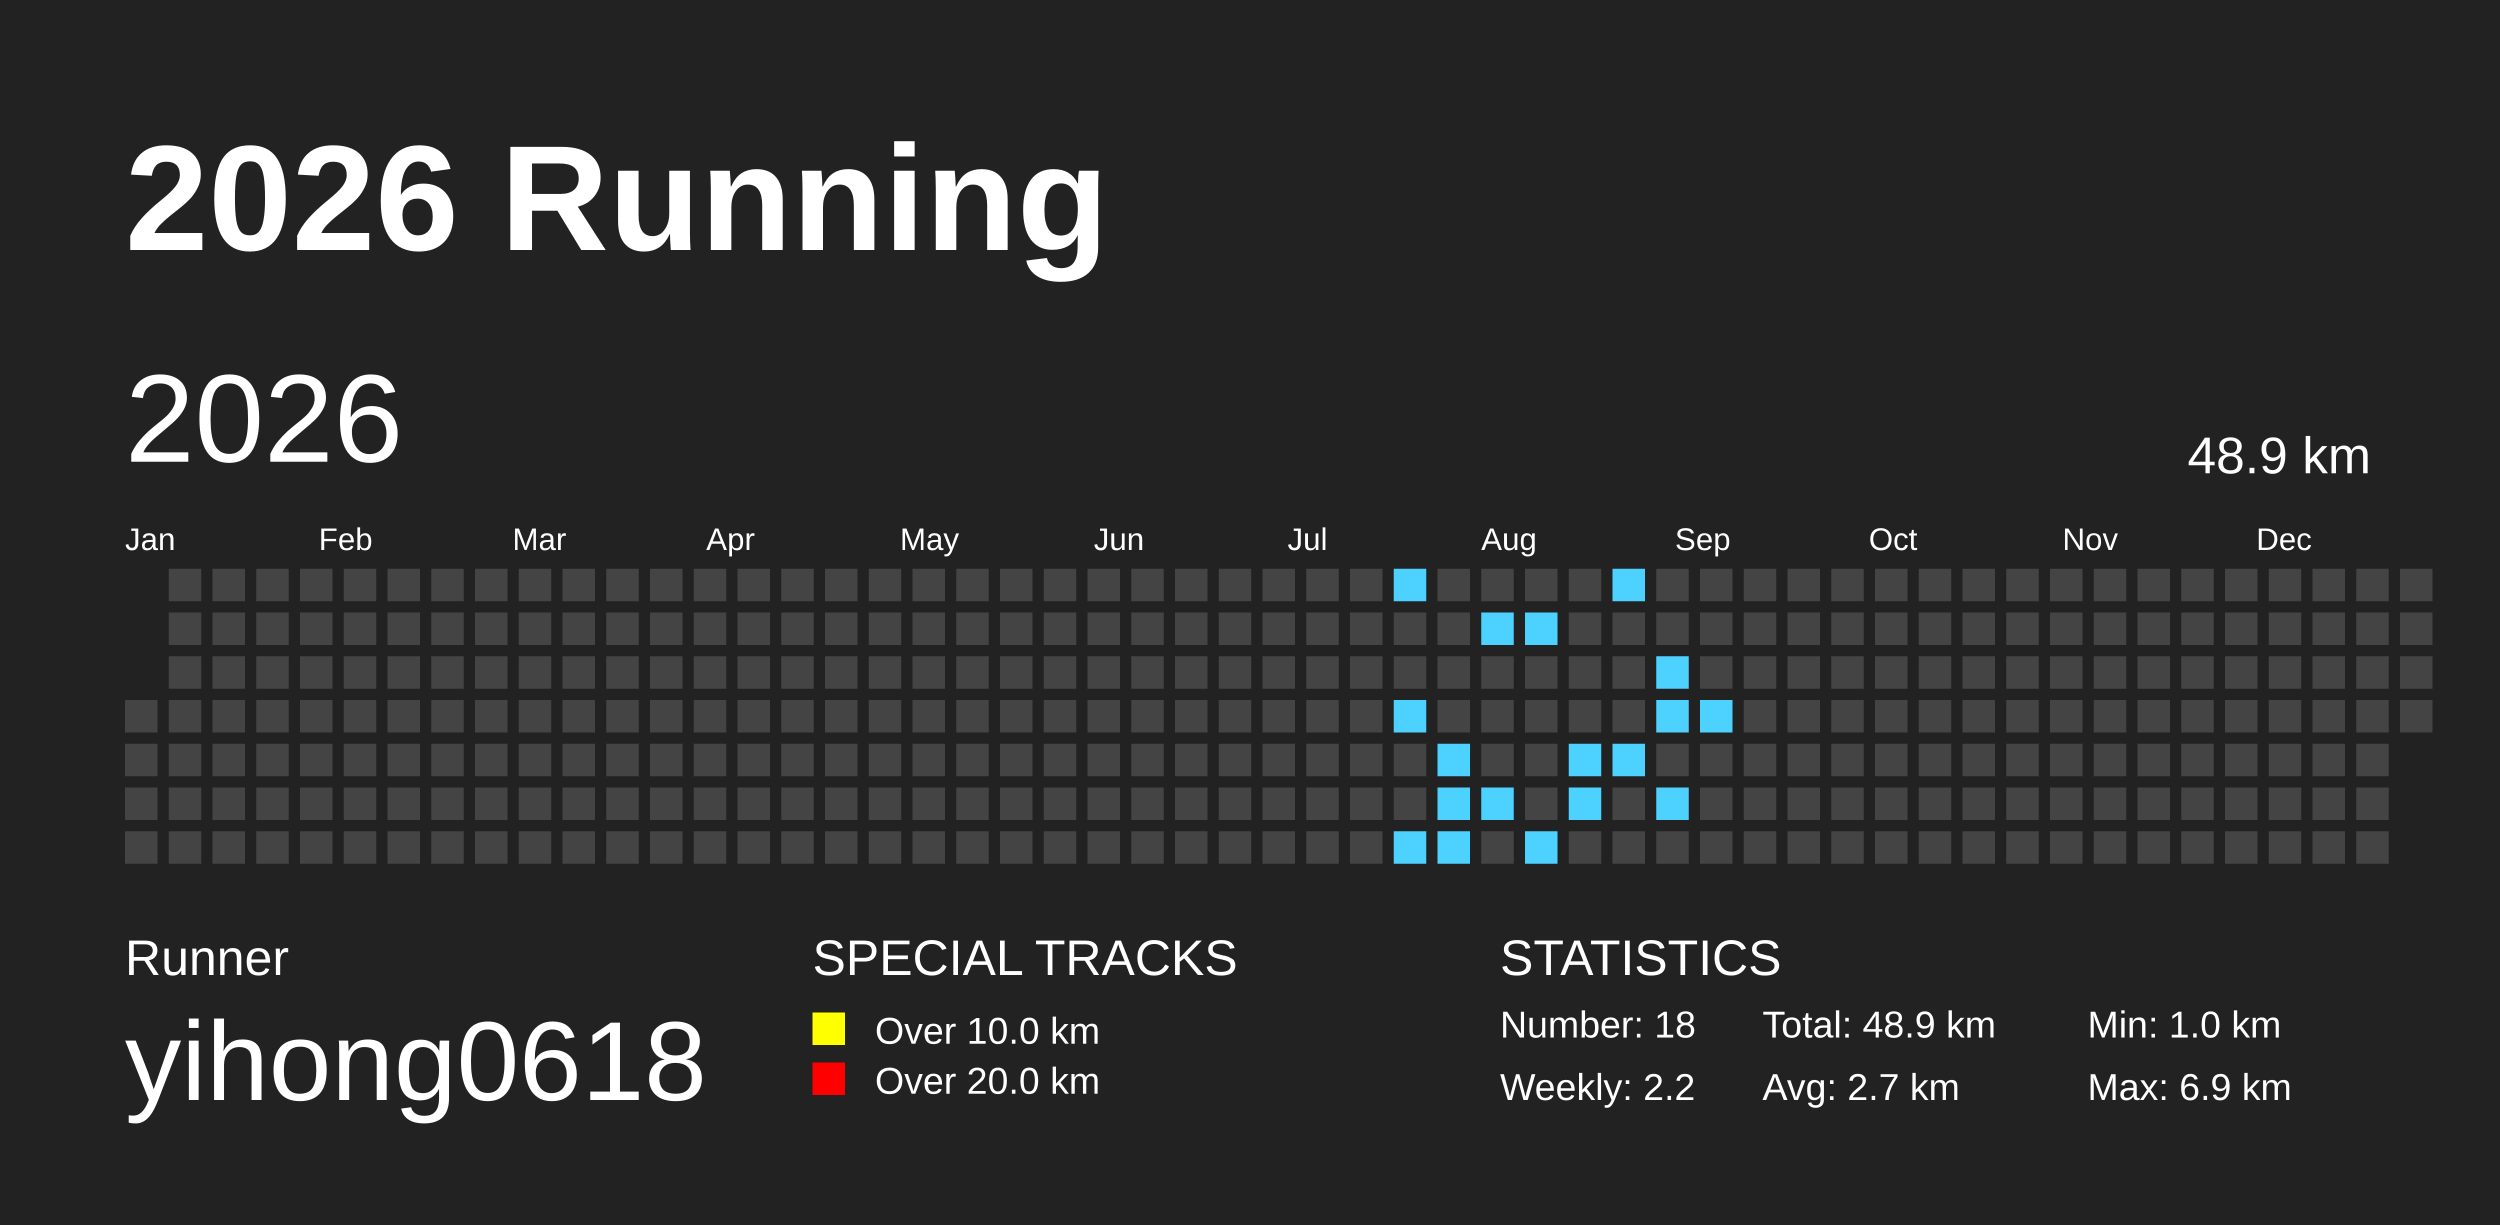
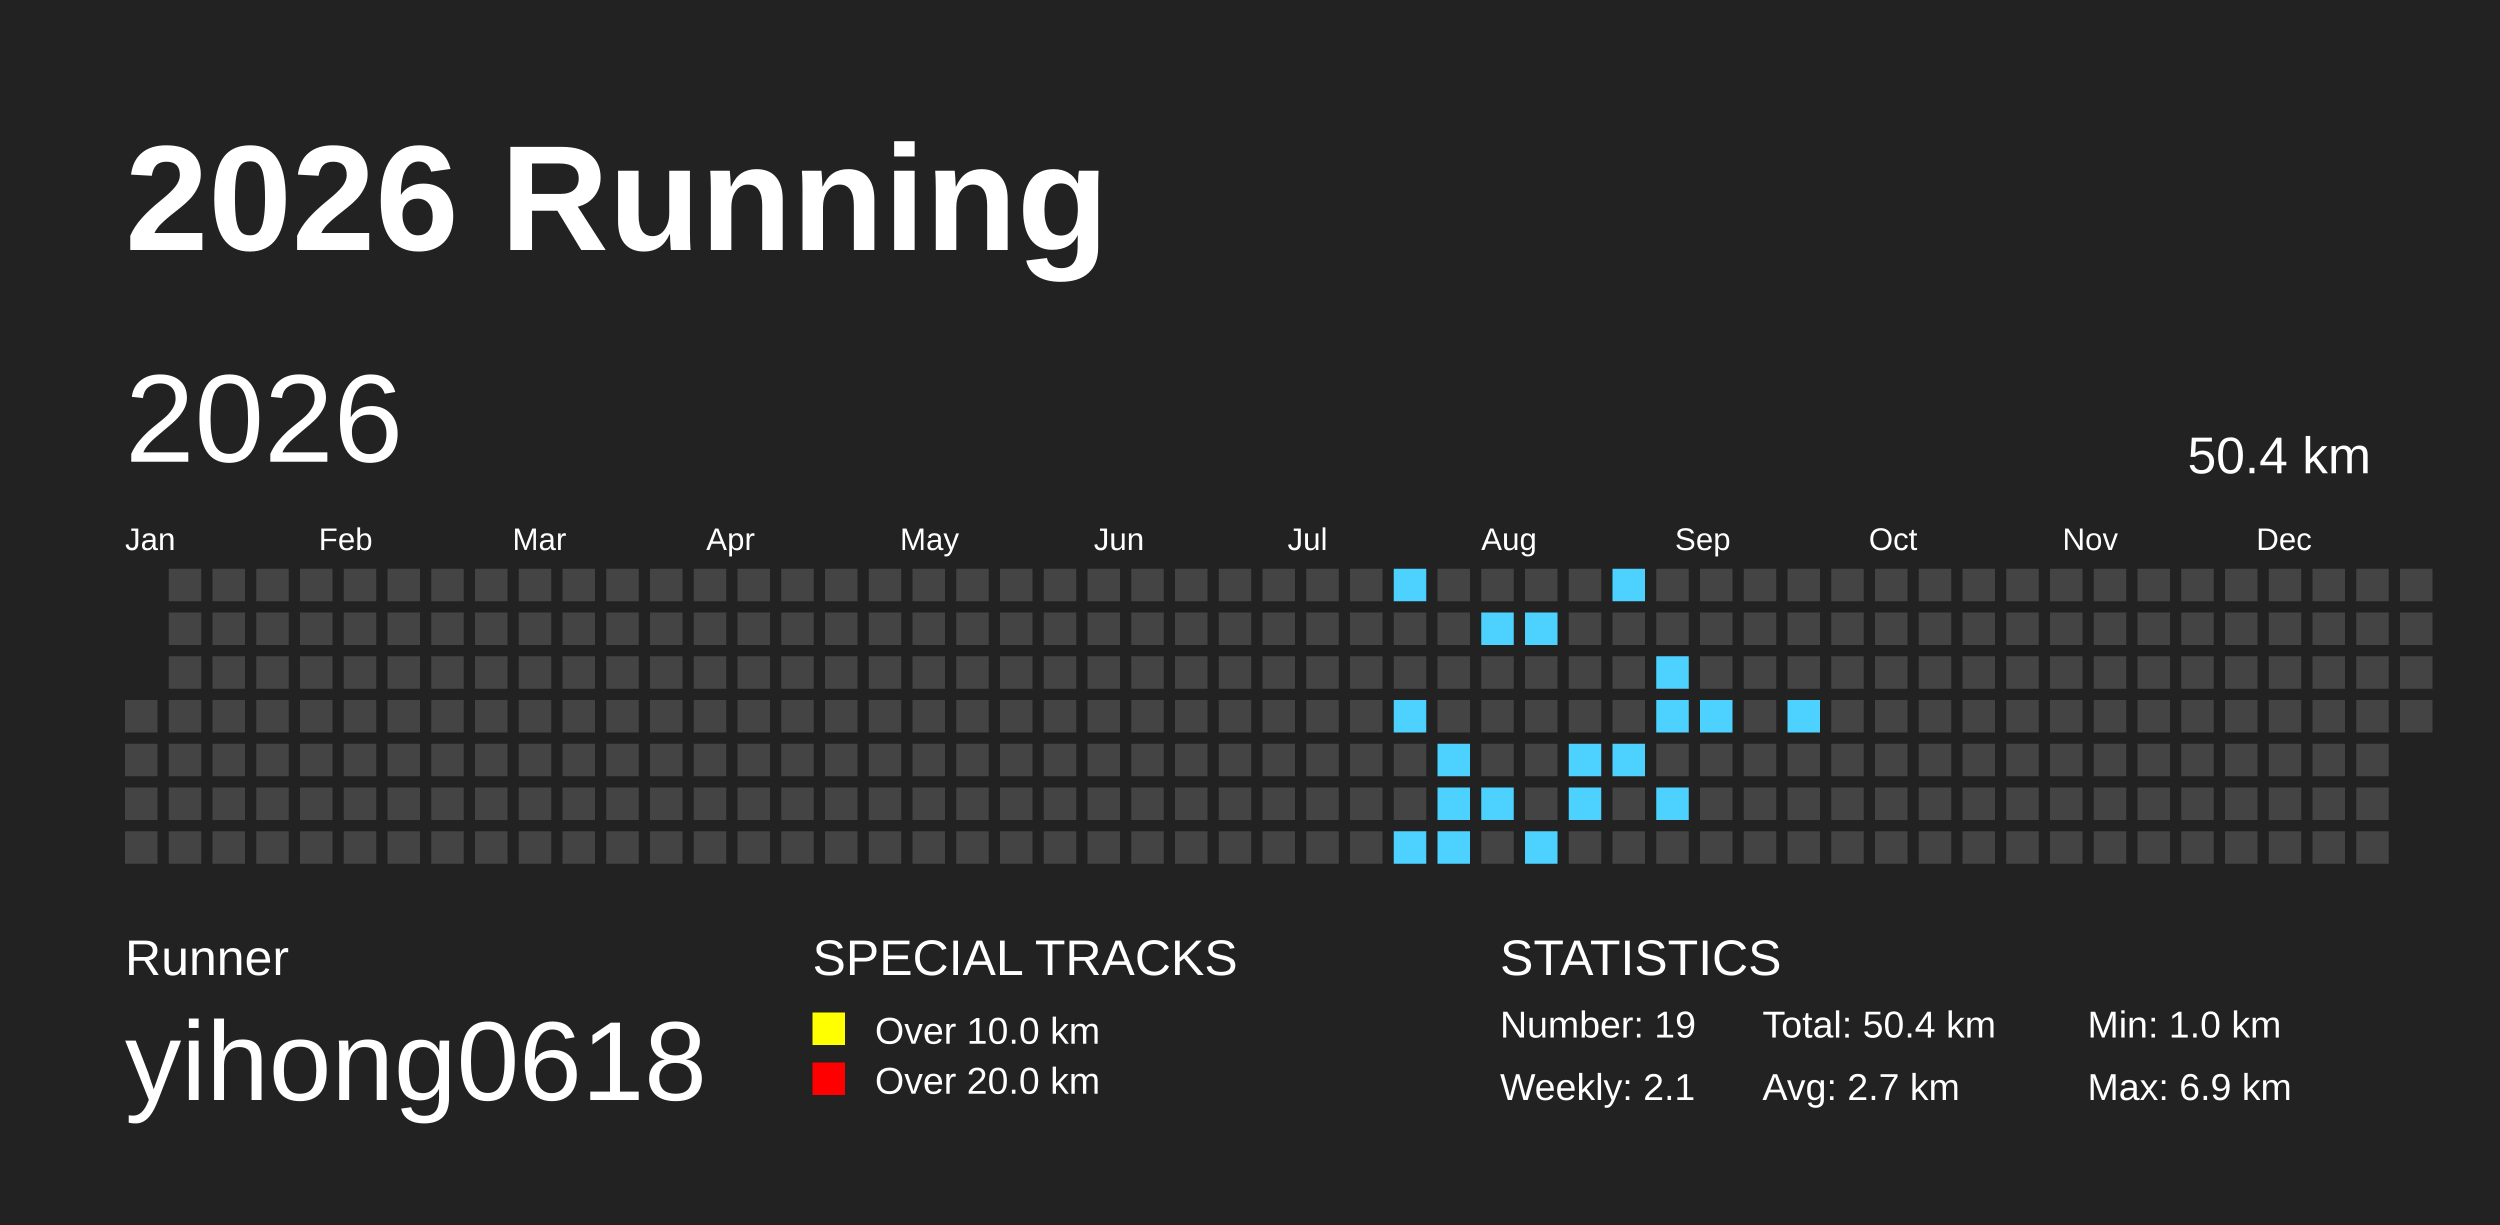
<svg xmlns="http://www.w3.org/2000/svg" baseProfile="full" height="98mm" version="1.1" viewBox="0,0,200,98" width="200mm">
  <defs />
  <rect fill="#222222" height="98" width="200" x="0" y="0" />
  <text fill="#FFFFFF" style="font-size:12px; font-family:Arial; font-weight:bold;" x="10" y="20">2026 Running</text>
  <text fill="#FFFFFF" style="font-size:4px; font-family:Arial" x="10" y="78">Runner</text>
  <text fill="#FFFFFF" style="font-size:9px; font-family:Arial" x="10" y="88">yihong0618</text>
  <text fill="#FFFFFF" style="font-size:4px; font-family:Arial" x="65" y="78">SPECIAL TRACKS</text>
  <rect fill="yellow" height="2.6" width="2.6" x="65" y="81" />
  <text fill="#FFFFFF" style="font-size:3px; font-family:Arial" x="70" y="83.5">Over 10.0 km</text>
  <rect fill="red" height="2.6" width="2.6" x="65" y="85" />
  <text fill="#FFFFFF" style="font-size:3px; font-family:Arial" x="70" y="87.5">Over 20.0 km</text>
  <text fill="#FFFFFF" style="font-size:4px; font-family:Arial" x="120" y="78">STATISTICS</text>
-   <text fill="#FFFFFF" style="font-size:3px; font-family:Arial" x="120" y="83">Number: 18</text>
-   <text fill="#FFFFFF" style="font-size:3px; font-family:Arial" x="120" y="88">Weekly: 2.2</text>
-   <text fill="#FFFFFF" style="font-size:3px; font-family:Arial" x="141" y="83">Total: 48.9 km</text>
+   <text fill="#FFFFFF" style="font-size:3px; font-family:Arial" x="120" y="83">Number: 19</text>
+   <text fill="#FFFFFF" style="font-size:3px; font-family:Arial" x="120" y="88">Weekly: 2.1</text>
+   <text fill="#FFFFFF" style="font-size:3px; font-family:Arial" x="141" y="83">Total: 50.4 km</text>
  <text fill="#FFFFFF" style="font-size:3px; font-family:Arial" x="141" y="88">Avg: 2.7 km</text>
  <text fill="#FFFFFF" style="font-size:3px; font-family:Arial" x="167" y="83">Min: 1.0 km</text>
  <text fill="#FFFFFF" style="font-size:3px; font-family:Arial" x="167" y="88">Max: 6.9 km</text>
  <text dominant-baseline="hanging" fill="#FFFFFF" style="font-size:10.0px; font-family:Arial;" x="10" y="30">2026</text>
-   <text dominant-baseline="hanging" fill="#FFFFFF" style="font-size:4.125px; font-family:Arial;" x="175" y="35">48.9 km</text>
+   <text dominant-baseline="hanging" fill="#FFFFFF" style="font-size:4.125px; font-family:Arial;" x="175" y="35">50.4 km</text>
  <text fill="#FFFFFF" style="font-size:2.5px; font-family:Arial" x="10.0" y="44">Jan</text>
  <text fill="#FFFFFF" style="font-size:2.5px; font-family:Arial" x="25.5" y="44">Feb</text>
  <text fill="#FFFFFF" style="font-size:2.5px; font-family:Arial" x="41.0" y="44">Mar</text>
  <text fill="#FFFFFF" style="font-size:2.5px; font-family:Arial" x="56.5" y="44">Apr</text>
  <text fill="#FFFFFF" style="font-size:2.5px; font-family:Arial" x="72.0" y="44">May</text>
  <text fill="#FFFFFF" style="font-size:2.5px; font-family:Arial" x="87.5" y="44">Jun</text>
  <text fill="#FFFFFF" style="font-size:2.5px; font-family:Arial" x="103.0" y="44">Jul</text>
  <text fill="#FFFFFF" style="font-size:2.5px; font-family:Arial" x="118.5" y="44">Aug</text>
  <text fill="#FFFFFF" style="font-size:2.5px; font-family:Arial" x="134.0" y="44">Sep</text>
  <text fill="#FFFFFF" style="font-size:2.5px; font-family:Arial" x="149.5" y="44">Oct</text>
  <text fill="#FFFFFF" style="font-size:2.5px; font-family:Arial" x="165.0" y="44">Nov</text>
  <text fill="#FFFFFF" style="font-size:2.5px; font-family:Arial" x="180.5" y="44">Dec</text>
  <rect fill="#444444" height="2.6" width="2.6" x="10.0" y="56.0" />
  <rect fill="#444444" height="2.6" width="2.6" x="10.0" y="59.5" />
  <rect fill="#444444" height="2.6" width="2.6" x="10.0" y="63.0" />
  <rect fill="#444444" height="2.6" width="2.6" x="10.0" y="66.5" />
  <rect fill="#444444" height="2.6" width="2.6" x="13.5" y="45.5" />
  <rect fill="#444444" height="2.6" width="2.6" x="13.5" y="49.0" />
  <rect fill="#444444" height="2.6" width="2.6" x="13.5" y="52.5" />
  <rect fill="#444444" height="2.6" width="2.6" x="13.5" y="56.0" />
  <rect fill="#444444" height="2.6" width="2.6" x="13.5" y="59.5" />
  <rect fill="#444444" height="2.6" width="2.6" x="13.5" y="63.0" />
  <rect fill="#444444" height="2.6" width="2.6" x="13.5" y="66.5" />
  <rect fill="#444444" height="2.6" width="2.6" x="17.0" y="45.5" />
  <rect fill="#444444" height="2.6" width="2.6" x="17.0" y="49.0" />
  <rect fill="#444444" height="2.6" width="2.6" x="17.0" y="52.5" />
  <rect fill="#444444" height="2.6" width="2.6" x="17.0" y="56.0" />
  <rect fill="#444444" height="2.6" width="2.6" x="17.0" y="59.5" />
  <rect fill="#444444" height="2.6" width="2.6" x="17.0" y="63.0" />
  <rect fill="#444444" height="2.6" width="2.6" x="17.0" y="66.5" />
  <rect fill="#444444" height="2.6" width="2.6" x="20.5" y="45.5" />
  <rect fill="#444444" height="2.6" width="2.6" x="20.5" y="49.0" />
  <rect fill="#444444" height="2.6" width="2.6" x="20.5" y="52.5" />
  <rect fill="#444444" height="2.6" width="2.6" x="20.5" y="56.0" />
  <rect fill="#444444" height="2.6" width="2.6" x="20.5" y="59.5" />
  <rect fill="#444444" height="2.6" width="2.6" x="20.5" y="63.0" />
  <rect fill="#444444" height="2.6" width="2.6" x="20.5" y="66.5" />
  <rect fill="#444444" height="2.6" width="2.6" x="24.0" y="45.5" />
  <rect fill="#444444" height="2.6" width="2.6" x="24.0" y="49.0" />
  <rect fill="#444444" height="2.6" width="2.6" x="24.0" y="52.5" />
  <rect fill="#444444" height="2.6" width="2.6" x="24.0" y="56.0" />
  <rect fill="#444444" height="2.6" width="2.6" x="24.0" y="59.5" />
  <rect fill="#444444" height="2.6" width="2.6" x="24.0" y="63.0" />
  <rect fill="#444444" height="2.6" width="2.6" x="24.0" y="66.5" />
  <rect fill="#444444" height="2.6" width="2.6" x="27.5" y="45.5" />
  <rect fill="#444444" height="2.6" width="2.6" x="27.5" y="49.0" />
  <rect fill="#444444" height="2.6" width="2.6" x="27.5" y="52.5" />
  <rect fill="#444444" height="2.6" width="2.6" x="27.5" y="56.0" />
  <rect fill="#444444" height="2.6" width="2.6" x="27.5" y="59.5" />
  <rect fill="#444444" height="2.6" width="2.6" x="27.5" y="63.0" />
  <rect fill="#444444" height="2.6" width="2.6" x="27.5" y="66.5" />
  <rect fill="#444444" height="2.6" width="2.6" x="31.0" y="45.5" />
  <rect fill="#444444" height="2.6" width="2.6" x="31.0" y="49.0" />
  <rect fill="#444444" height="2.6" width="2.6" x="31.0" y="52.5" />
  <rect fill="#444444" height="2.6" width="2.6" x="31.0" y="56.0" />
  <rect fill="#444444" height="2.6" width="2.6" x="31.0" y="59.5" />
  <rect fill="#444444" height="2.6" width="2.6" x="31.0" y="63.0" />
  <rect fill="#444444" height="2.6" width="2.6" x="31.0" y="66.5" />
  <rect fill="#444444" height="2.6" width="2.6" x="34.5" y="45.5" />
  <rect fill="#444444" height="2.6" width="2.6" x="34.5" y="49.0" />
  <rect fill="#444444" height="2.6" width="2.6" x="34.5" y="52.5" />
  <rect fill="#444444" height="2.6" width="2.6" x="34.5" y="56.0" />
  <rect fill="#444444" height="2.6" width="2.6" x="34.5" y="59.5" />
  <rect fill="#444444" height="2.6" width="2.6" x="34.5" y="63.0" />
  <rect fill="#444444" height="2.6" width="2.6" x="34.5" y="66.5" />
  <rect fill="#444444" height="2.6" width="2.6" x="38.0" y="45.5" />
  <rect fill="#444444" height="2.6" width="2.6" x="38.0" y="49.0" />
  <rect fill="#444444" height="2.6" width="2.6" x="38.0" y="52.5" />
  <rect fill="#444444" height="2.6" width="2.6" x="38.0" y="56.0" />
  <rect fill="#444444" height="2.6" width="2.6" x="38.0" y="59.5" />
  <rect fill="#444444" height="2.6" width="2.6" x="38.0" y="63.0" />
  <rect fill="#444444" height="2.6" width="2.6" x="38.0" y="66.5" />
  <rect fill="#444444" height="2.6" width="2.6" x="41.5" y="45.5" />
  <rect fill="#444444" height="2.6" width="2.6" x="41.5" y="49.0" />
  <rect fill="#444444" height="2.6" width="2.6" x="41.5" y="52.5" />
  <rect fill="#444444" height="2.6" width="2.6" x="41.5" y="56.0" />
  <rect fill="#444444" height="2.6" width="2.6" x="41.5" y="59.5" />
  <rect fill="#444444" height="2.6" width="2.6" x="41.5" y="63.0" />
  <rect fill="#444444" height="2.6" width="2.6" x="41.5" y="66.5" />
  <rect fill="#444444" height="2.6" width="2.6" x="45.0" y="45.5" />
  <rect fill="#444444" height="2.6" width="2.6" x="45.0" y="49.0" />
  <rect fill="#444444" height="2.6" width="2.6" x="45.0" y="52.5" />
  <rect fill="#444444" height="2.6" width="2.6" x="45.0" y="56.0" />
  <rect fill="#444444" height="2.6" width="2.6" x="45.0" y="59.5" />
  <rect fill="#444444" height="2.6" width="2.6" x="45.0" y="63.0" />
  <rect fill="#444444" height="2.6" width="2.6" x="45.0" y="66.5" />
  <rect fill="#444444" height="2.6" width="2.6" x="48.5" y="45.5" />
  <rect fill="#444444" height="2.6" width="2.6" x="48.5" y="49.0" />
  <rect fill="#444444" height="2.6" width="2.6" x="48.5" y="52.5" />
  <rect fill="#444444" height="2.6" width="2.6" x="48.5" y="56.0" />
  <rect fill="#444444" height="2.6" width="2.6" x="48.5" y="59.5" />
  <rect fill="#444444" height="2.6" width="2.6" x="48.5" y="63.0" />
  <rect fill="#444444" height="2.6" width="2.6" x="48.5" y="66.5" />
  <rect fill="#444444" height="2.6" width="2.6" x="52.0" y="45.5" />
  <rect fill="#444444" height="2.6" width="2.6" x="52.0" y="49.0" />
  <rect fill="#444444" height="2.6" width="2.6" x="52.0" y="52.5" />
  <rect fill="#444444" height="2.6" width="2.6" x="52.0" y="56.0" />
  <rect fill="#444444" height="2.6" width="2.6" x="52.0" y="59.5" />
  <rect fill="#444444" height="2.6" width="2.6" x="52.0" y="63.0" />
  <rect fill="#444444" height="2.6" width="2.6" x="52.0" y="66.5" />
  <rect fill="#444444" height="2.6" width="2.6" x="55.5" y="45.5" />
  <rect fill="#444444" height="2.6" width="2.6" x="55.5" y="49.0" />
  <rect fill="#444444" height="2.6" width="2.6" x="55.5" y="52.5" />
  <rect fill="#444444" height="2.6" width="2.6" x="55.5" y="56.0" />
  <rect fill="#444444" height="2.6" width="2.6" x="55.5" y="59.5" />
  <rect fill="#444444" height="2.6" width="2.6" x="55.5" y="63.0" />
  <rect fill="#444444" height="2.6" width="2.6" x="55.5" y="66.5" />
  <rect fill="#444444" height="2.6" width="2.6" x="59.0" y="45.5" />
  <rect fill="#444444" height="2.6" width="2.6" x="59.0" y="49.0" />
  <rect fill="#444444" height="2.6" width="2.6" x="59.0" y="52.5" />
  <rect fill="#444444" height="2.6" width="2.6" x="59.0" y="56.0" />
  <rect fill="#444444" height="2.6" width="2.6" x="59.0" y="59.5" />
  <rect fill="#444444" height="2.6" width="2.6" x="59.0" y="63.0" />
  <rect fill="#444444" height="2.6" width="2.6" x="59.0" y="66.5" />
  <rect fill="#444444" height="2.6" width="2.6" x="62.5" y="45.5" />
  <rect fill="#444444" height="2.6" width="2.6" x="62.5" y="49.0" />
  <rect fill="#444444" height="2.6" width="2.6" x="62.5" y="52.5" />
  <rect fill="#444444" height="2.6" width="2.6" x="62.5" y="56.0" />
  <rect fill="#444444" height="2.6" width="2.6" x="62.5" y="59.5" />
  <rect fill="#444444" height="2.6" width="2.6" x="62.5" y="63.0" />
  <rect fill="#444444" height="2.6" width="2.6" x="62.5" y="66.5" />
  <rect fill="#444444" height="2.6" width="2.6" x="66.0" y="45.5" />
  <rect fill="#444444" height="2.6" width="2.6" x="66.0" y="49.0" />
  <rect fill="#444444" height="2.6" width="2.6" x="66.0" y="52.5" />
  <rect fill="#444444" height="2.6" width="2.6" x="66.0" y="56.0" />
  <rect fill="#444444" height="2.6" width="2.6" x="66.0" y="59.5" />
  <rect fill="#444444" height="2.6" width="2.6" x="66.0" y="63.0" />
  <rect fill="#444444" height="2.6" width="2.6" x="66.0" y="66.5" />
  <rect fill="#444444" height="2.6" width="2.6" x="69.5" y="45.5" />
  <rect fill="#444444" height="2.6" width="2.6" x="69.5" y="49.0" />
  <rect fill="#444444" height="2.6" width="2.6" x="69.5" y="52.5" />
  <rect fill="#444444" height="2.6" width="2.6" x="69.5" y="56.0" />
  <rect fill="#444444" height="2.6" width="2.6" x="69.5" y="59.5" />
  <rect fill="#444444" height="2.6" width="2.6" x="69.5" y="63.0" />
  <rect fill="#444444" height="2.6" width="2.6" x="69.5" y="66.5" />
  <rect fill="#444444" height="2.6" width="2.6" x="73.0" y="45.5" />
  <rect fill="#444444" height="2.6" width="2.6" x="73.0" y="49.0" />
  <rect fill="#444444" height="2.6" width="2.6" x="73.0" y="52.5" />
  <rect fill="#444444" height="2.6" width="2.6" x="73.0" y="56.0" />
  <rect fill="#444444" height="2.6" width="2.6" x="73.0" y="59.5" />
  <rect fill="#444444" height="2.6" width="2.6" x="73.0" y="63.0" />
  <rect fill="#444444" height="2.6" width="2.6" x="73.0" y="66.5" />
  <rect fill="#444444" height="2.6" width="2.6" x="76.5" y="45.5" />
  <rect fill="#444444" height="2.6" width="2.6" x="76.5" y="49.0" />
  <rect fill="#444444" height="2.6" width="2.6" x="76.5" y="52.5" />
  <rect fill="#444444" height="2.6" width="2.6" x="76.5" y="56.0" />
  <rect fill="#444444" height="2.6" width="2.6" x="76.5" y="59.5" />
  <rect fill="#444444" height="2.6" width="2.6" x="76.5" y="63.0" />
  <rect fill="#444444" height="2.6" width="2.6" x="76.5" y="66.5" />
  <rect fill="#444444" height="2.6" width="2.6" x="80.0" y="45.5" />
  <rect fill="#444444" height="2.6" width="2.6" x="80.0" y="49.0" />
  <rect fill="#444444" height="2.6" width="2.6" x="80.0" y="52.5" />
  <rect fill="#444444" height="2.6" width="2.6" x="80.0" y="56.0" />
  <rect fill="#444444" height="2.6" width="2.6" x="80.0" y="59.5" />
  <rect fill="#444444" height="2.6" width="2.6" x="80.0" y="63.0" />
  <rect fill="#444444" height="2.6" width="2.6" x="80.0" y="66.5" />
  <rect fill="#444444" height="2.6" width="2.6" x="83.5" y="45.5" />
  <rect fill="#444444" height="2.6" width="2.6" x="83.5" y="49.0" />
  <rect fill="#444444" height="2.6" width="2.6" x="83.5" y="52.5" />
  <rect fill="#444444" height="2.6" width="2.6" x="83.5" y="56.0" />
  <rect fill="#444444" height="2.6" width="2.6" x="83.5" y="59.5" />
  <rect fill="#444444" height="2.6" width="2.6" x="83.5" y="63.0" />
  <rect fill="#444444" height="2.6" width="2.6" x="83.5" y="66.5" />
  <rect fill="#444444" height="2.6" width="2.6" x="87.0" y="45.5" />
  <rect fill="#444444" height="2.6" width="2.6" x="87.0" y="49.0" />
  <rect fill="#444444" height="2.6" width="2.6" x="87.0" y="52.5" />
  <rect fill="#444444" height="2.6" width="2.6" x="87.0" y="56.0" />
  <rect fill="#444444" height="2.6" width="2.6" x="87.0" y="59.5" />
  <rect fill="#444444" height="2.6" width="2.6" x="87.0" y="63.0" />
  <rect fill="#444444" height="2.6" width="2.6" x="87.0" y="66.5" />
  <rect fill="#444444" height="2.6" width="2.6" x="90.5" y="45.5" />
  <rect fill="#444444" height="2.6" width="2.6" x="90.5" y="49.0" />
  <rect fill="#444444" height="2.6" width="2.6" x="90.5" y="52.5" />
  <rect fill="#444444" height="2.6" width="2.6" x="90.5" y="56.0" />
  <rect fill="#444444" height="2.6" width="2.6" x="90.5" y="59.5" />
  <rect fill="#444444" height="2.6" width="2.6" x="90.5" y="63.0" />
  <rect fill="#444444" height="2.6" width="2.6" x="90.5" y="66.5" />
  <rect fill="#444444" height="2.6" width="2.6" x="94.0" y="45.5" />
  <rect fill="#444444" height="2.6" width="2.6" x="94.0" y="49.0" />
  <rect fill="#444444" height="2.6" width="2.6" x="94.0" y="52.5" />
  <rect fill="#444444" height="2.6" width="2.6" x="94.0" y="56.0" />
  <rect fill="#444444" height="2.6" width="2.6" x="94.0" y="59.5" />
  <rect fill="#444444" height="2.6" width="2.6" x="94.0" y="63.0" />
  <rect fill="#444444" height="2.6" width="2.6" x="94.0" y="66.5" />
  <rect fill="#444444" height="2.6" width="2.6" x="97.5" y="45.5" />
  <rect fill="#444444" height="2.6" width="2.6" x="97.5" y="49.0" />
  <rect fill="#444444" height="2.6" width="2.6" x="97.5" y="52.5" />
  <rect fill="#444444" height="2.6" width="2.6" x="97.5" y="56.0" />
  <rect fill="#444444" height="2.6" width="2.6" x="97.5" y="59.5" />
  <rect fill="#444444" height="2.6" width="2.6" x="97.5" y="63.0" />
  <rect fill="#444444" height="2.6" width="2.6" x="97.5" y="66.5" />
  <rect fill="#444444" height="2.6" width="2.6" x="101.0" y="45.5" />
  <rect fill="#444444" height="2.6" width="2.6" x="101.0" y="49.0" />
  <rect fill="#444444" height="2.6" width="2.6" x="101.0" y="52.5" />
  <rect fill="#444444" height="2.6" width="2.6" x="101.0" y="56.0" />
  <rect fill="#444444" height="2.6" width="2.6" x="101.0" y="59.5" />
  <rect fill="#444444" height="2.6" width="2.6" x="101.0" y="63.0" />
  <rect fill="#444444" height="2.6" width="2.6" x="101.0" y="66.5" />
  <rect fill="#444444" height="2.6" width="2.6" x="104.5" y="45.5" />
  <rect fill="#444444" height="2.6" width="2.6" x="104.5" y="49.0" />
  <rect fill="#444444" height="2.6" width="2.6" x="104.5" y="52.5" />
  <rect fill="#444444" height="2.6" width="2.6" x="104.5" y="56.0" />
  <rect fill="#444444" height="2.6" width="2.6" x="104.5" y="59.5" />
  <rect fill="#444444" height="2.6" width="2.6" x="104.5" y="63.0" />
  <rect fill="#444444" height="2.6" width="2.6" x="104.5" y="66.5" />
  <rect fill="#444444" height="2.6" width="2.6" x="108.0" y="45.5" />
  <rect fill="#444444" height="2.6" width="2.6" x="108.0" y="49.0" />
  <rect fill="#444444" height="2.6" width="2.6" x="108.0" y="52.5" />
  <rect fill="#444444" height="2.6" width="2.6" x="108.0" y="56.0" />
  <rect fill="#444444" height="2.6" width="2.6" x="108.0" y="59.5" />
  <rect fill="#444444" height="2.6" width="2.6" x="108.0" y="63.0" />
  <rect fill="#444444" height="2.6" width="2.6" x="108.0" y="66.5" />
  <rect fill="#4DD2FF" height="2.6" width="2.6" x="111.5" y="45.5" />
  <rect fill="#444444" height="2.6" width="2.6" x="111.5" y="49.0" />
  <rect fill="#444444" height="2.6" width="2.6" x="111.5" y="52.5" />
  <rect fill="#4DD2FF" height="2.6" width="2.6" x="111.5" y="56.0" />
  <rect fill="#444444" height="2.6" width="2.6" x="111.5" y="59.5" />
  <rect fill="#444444" height="2.6" width="2.6" x="111.5" y="63.0" />
  <rect fill="#4DD2FF" height="2.6" width="2.6" x="111.5" y="66.5" />
  <rect fill="#444444" height="2.6" width="2.6" x="115.0" y="45.5" />
  <rect fill="#444444" height="2.6" width="2.6" x="115.0" y="49.0" />
  <rect fill="#444444" height="2.6" width="2.6" x="115.0" y="52.5" />
  <rect fill="#444444" height="2.6" width="2.6" x="115.0" y="56.0" />
  <rect fill="#4DD2FF" height="2.6" width="2.6" x="115.0" y="59.5" />
  <rect fill="#4DD2FF" height="2.6" width="2.6" x="115.0" y="63.0" />
  <rect fill="#4DD2FF" height="2.6" width="2.6" x="115.0" y="66.5" />
  <rect fill="#444444" height="2.6" width="2.6" x="118.5" y="45.5" />
  <rect fill="#4DD2FF" height="2.6" width="2.6" x="118.5" y="49.0" />
  <rect fill="#444444" height="2.6" width="2.6" x="118.5" y="52.5" />
  <rect fill="#444444" height="2.6" width="2.6" x="118.5" y="56.0" />
  <rect fill="#444444" height="2.6" width="2.6" x="118.5" y="59.5" />
  <rect fill="#4DD2FF" height="2.6" width="2.6" x="118.5" y="63.0" />
  <rect fill="#444444" height="2.6" width="2.6" x="118.5" y="66.5" />
  <rect fill="#444444" height="2.6" width="2.6" x="122.0" y="45.5" />
  <rect fill="#4DD2FF" height="2.6" width="2.6" x="122.0" y="49.0" />
  <rect fill="#444444" height="2.6" width="2.6" x="122.0" y="52.5" />
  <rect fill="#444444" height="2.6" width="2.6" x="122.0" y="56.0" />
  <rect fill="#444444" height="2.6" width="2.6" x="122.0" y="59.5" />
  <rect fill="#444444" height="2.6" width="2.6" x="122.0" y="63.0" />
  <rect fill="#4DD2FF" height="2.6" width="2.6" x="122.0" y="66.5" />
  <rect fill="#444444" height="2.6" width="2.6" x="125.5" y="45.5" />
  <rect fill="#444444" height="2.6" width="2.6" x="125.5" y="49.0" />
  <rect fill="#444444" height="2.6" width="2.6" x="125.5" y="52.5" />
  <rect fill="#444444" height="2.6" width="2.6" x="125.5" y="56.0" />
  <rect fill="#4DD2FF" height="2.6" width="2.6" x="125.5" y="59.5" />
  <rect fill="#4DD2FF" height="2.6" width="2.6" x="125.5" y="63.0" />
  <rect fill="#444444" height="2.6" width="2.6" x="125.5" y="66.5" />
  <rect fill="#4DD2FF" height="2.6" width="2.6" x="129.0" y="45.5" />
  <rect fill="#444444" height="2.6" width="2.6" x="129.0" y="49.0" />
  <rect fill="#444444" height="2.6" width="2.6" x="129.0" y="52.5" />
  <rect fill="#444444" height="2.6" width="2.6" x="129.0" y="56.0" />
  <rect fill="#4DD2FF" height="2.6" width="2.6" x="129.0" y="59.5" />
  <rect fill="#444444" height="2.6" width="2.6" x="129.0" y="63.0" />
  <rect fill="#444444" height="2.6" width="2.6" x="129.0" y="66.5" />
  <rect fill="#444444" height="2.6" width="2.6" x="132.5" y="45.5" />
  <rect fill="#444444" height="2.6" width="2.6" x="132.5" y="49.0" />
  <rect fill="#4DD2FF" height="2.6" width="2.6" x="132.5" y="52.5" />
  <rect fill="#4DD2FF" height="2.6" width="2.6" x="132.5" y="56.0" />
  <rect fill="#444444" height="2.6" width="2.6" x="132.5" y="59.5" />
  <rect fill="#4DD2FF" height="2.6" width="2.6" x="132.5" y="63.0" />
  <rect fill="#444444" height="2.6" width="2.6" x="132.5" y="66.5" />
  <rect fill="#444444" height="2.6" width="2.6" x="136.0" y="45.5" />
  <rect fill="#444444" height="2.6" width="2.6" x="136.0" y="49.0" />
  <rect fill="#444444" height="2.6" width="2.6" x="136.0" y="52.5" />
  <rect fill="#4DD2FF" height="2.6" width="2.6" x="136.0" y="56.0" />
  <rect fill="#444444" height="2.6" width="2.6" x="136.0" y="59.5" />
  <rect fill="#444444" height="2.6" width="2.6" x="136.0" y="63.0" />
  <rect fill="#444444" height="2.6" width="2.6" x="136.0" y="66.5" />
  <rect fill="#444444" height="2.6" width="2.6" x="139.5" y="45.5" />
  <rect fill="#444444" height="2.6" width="2.6" x="139.5" y="49.0" />
  <rect fill="#444444" height="2.6" width="2.6" x="139.5" y="52.5" />
  <rect fill="#444444" height="2.6" width="2.6" x="139.5" y="56.0" />
  <rect fill="#444444" height="2.6" width="2.6" x="139.5" y="59.5" />
  <rect fill="#444444" height="2.6" width="2.6" x="139.5" y="63.0" />
  <rect fill="#444444" height="2.6" width="2.6" x="139.5" y="66.5" />
  <rect fill="#444444" height="2.6" width="2.6" x="143.0" y="45.5" />
  <rect fill="#444444" height="2.6" width="2.6" x="143.0" y="49.0" />
  <rect fill="#444444" height="2.6" width="2.6" x="143.0" y="52.5" />
-   <rect fill="#444444" height="2.6" width="2.6" x="143.0" y="56.0" />
+   <rect fill="#4DD2FF" height="2.6" width="2.6" x="143.0" y="56.0" />
  <rect fill="#444444" height="2.6" width="2.6" x="143.0" y="59.5" />
  <rect fill="#444444" height="2.6" width="2.6" x="143.0" y="63.0" />
  <rect fill="#444444" height="2.6" width="2.6" x="143.0" y="66.5" />
  <rect fill="#444444" height="2.6" width="2.6" x="146.5" y="45.5" />
  <rect fill="#444444" height="2.6" width="2.6" x="146.5" y="49.0" />
  <rect fill="#444444" height="2.6" width="2.6" x="146.5" y="52.5" />
  <rect fill="#444444" height="2.6" width="2.6" x="146.5" y="56.0" />
  <rect fill="#444444" height="2.6" width="2.6" x="146.5" y="59.5" />
  <rect fill="#444444" height="2.6" width="2.6" x="146.5" y="63.0" />
  <rect fill="#444444" height="2.6" width="2.6" x="146.5" y="66.5" />
  <rect fill="#444444" height="2.6" width="2.6" x="150.0" y="45.5" />
  <rect fill="#444444" height="2.6" width="2.6" x="150.0" y="49.0" />
  <rect fill="#444444" height="2.6" width="2.6" x="150.0" y="52.5" />
  <rect fill="#444444" height="2.6" width="2.6" x="150.0" y="56.0" />
  <rect fill="#444444" height="2.6" width="2.6" x="150.0" y="59.5" />
  <rect fill="#444444" height="2.6" width="2.6" x="150.0" y="63.0" />
  <rect fill="#444444" height="2.6" width="2.6" x="150.0" y="66.5" />
  <rect fill="#444444" height="2.6" width="2.6" x="153.5" y="45.5" />
  <rect fill="#444444" height="2.6" width="2.6" x="153.5" y="49.0" />
  <rect fill="#444444" height="2.6" width="2.6" x="153.5" y="52.5" />
  <rect fill="#444444" height="2.6" width="2.6" x="153.5" y="56.0" />
  <rect fill="#444444" height="2.6" width="2.6" x="153.5" y="59.5" />
  <rect fill="#444444" height="2.6" width="2.6" x="153.5" y="63.0" />
  <rect fill="#444444" height="2.6" width="2.6" x="153.5" y="66.5" />
  <rect fill="#444444" height="2.6" width="2.6" x="157.0" y="45.5" />
  <rect fill="#444444" height="2.6" width="2.6" x="157.0" y="49.0" />
  <rect fill="#444444" height="2.6" width="2.6" x="157.0" y="52.5" />
  <rect fill="#444444" height="2.6" width="2.6" x="157.0" y="56.0" />
  <rect fill="#444444" height="2.6" width="2.6" x="157.0" y="59.5" />
  <rect fill="#444444" height="2.6" width="2.6" x="157.0" y="63.0" />
  <rect fill="#444444" height="2.6" width="2.6" x="157.0" y="66.5" />
  <rect fill="#444444" height="2.6" width="2.6" x="160.5" y="45.5" />
  <rect fill="#444444" height="2.6" width="2.6" x="160.5" y="49.0" />
  <rect fill="#444444" height="2.6" width="2.6" x="160.5" y="52.5" />
  <rect fill="#444444" height="2.6" width="2.6" x="160.5" y="56.0" />
  <rect fill="#444444" height="2.6" width="2.6" x="160.5" y="59.5" />
  <rect fill="#444444" height="2.6" width="2.6" x="160.5" y="63.0" />
  <rect fill="#444444" height="2.6" width="2.6" x="160.5" y="66.5" />
  <rect fill="#444444" height="2.6" width="2.6" x="164.0" y="45.5" />
  <rect fill="#444444" height="2.6" width="2.6" x="164.0" y="49.0" />
  <rect fill="#444444" height="2.6" width="2.6" x="164.0" y="52.5" />
  <rect fill="#444444" height="2.6" width="2.6" x="164.0" y="56.0" />
  <rect fill="#444444" height="2.6" width="2.6" x="164.0" y="59.5" />
  <rect fill="#444444" height="2.6" width="2.6" x="164.0" y="63.0" />
  <rect fill="#444444" height="2.6" width="2.6" x="164.0" y="66.5" />
  <rect fill="#444444" height="2.6" width="2.6" x="167.5" y="45.5" />
  <rect fill="#444444" height="2.6" width="2.6" x="167.5" y="49.0" />
  <rect fill="#444444" height="2.6" width="2.6" x="167.5" y="52.5" />
  <rect fill="#444444" height="2.6" width="2.6" x="167.5" y="56.0" />
  <rect fill="#444444" height="2.6" width="2.6" x="167.5" y="59.5" />
  <rect fill="#444444" height="2.6" width="2.6" x="167.5" y="63.0" />
  <rect fill="#444444" height="2.6" width="2.6" x="167.5" y="66.5" />
  <rect fill="#444444" height="2.6" width="2.6" x="171.0" y="45.5" />
  <rect fill="#444444" height="2.6" width="2.6" x="171.0" y="49.0" />
  <rect fill="#444444" height="2.6" width="2.6" x="171.0" y="52.5" />
  <rect fill="#444444" height="2.6" width="2.6" x="171.0" y="56.0" />
  <rect fill="#444444" height="2.6" width="2.6" x="171.0" y="59.5" />
  <rect fill="#444444" height="2.6" width="2.6" x="171.0" y="63.0" />
  <rect fill="#444444" height="2.6" width="2.6" x="171.0" y="66.5" />
  <rect fill="#444444" height="2.6" width="2.6" x="174.5" y="45.5" />
  <rect fill="#444444" height="2.6" width="2.6" x="174.5" y="49.0" />
  <rect fill="#444444" height="2.6" width="2.6" x="174.5" y="52.5" />
  <rect fill="#444444" height="2.6" width="2.6" x="174.5" y="56.0" />
  <rect fill="#444444" height="2.6" width="2.6" x="174.5" y="59.5" />
  <rect fill="#444444" height="2.6" width="2.6" x="174.5" y="63.0" />
  <rect fill="#444444" height="2.6" width="2.6" x="174.5" y="66.5" />
  <rect fill="#444444" height="2.6" width="2.6" x="178.0" y="45.5" />
  <rect fill="#444444" height="2.6" width="2.6" x="178.0" y="49.0" />
  <rect fill="#444444" height="2.6" width="2.6" x="178.0" y="52.5" />
  <rect fill="#444444" height="2.6" width="2.6" x="178.0" y="56.0" />
  <rect fill="#444444" height="2.6" width="2.6" x="178.0" y="59.5" />
  <rect fill="#444444" height="2.6" width="2.6" x="178.0" y="63.0" />
  <rect fill="#444444" height="2.6" width="2.6" x="178.0" y="66.5" />
  <rect fill="#444444" height="2.6" width="2.6" x="181.5" y="45.5" />
  <rect fill="#444444" height="2.6" width="2.6" x="181.5" y="49.0" />
  <rect fill="#444444" height="2.6" width="2.6" x="181.5" y="52.5" />
  <rect fill="#444444" height="2.6" width="2.6" x="181.5" y="56.0" />
  <rect fill="#444444" height="2.6" width="2.6" x="181.5" y="59.5" />
  <rect fill="#444444" height="2.6" width="2.6" x="181.5" y="63.0" />
  <rect fill="#444444" height="2.6" width="2.6" x="181.5" y="66.5" />
  <rect fill="#444444" height="2.6" width="2.6" x="185.0" y="45.5" />
  <rect fill="#444444" height="2.6" width="2.6" x="185.0" y="49.0" />
  <rect fill="#444444" height="2.6" width="2.6" x="185.0" y="52.5" />
  <rect fill="#444444" height="2.6" width="2.6" x="185.0" y="56.0" />
  <rect fill="#444444" height="2.6" width="2.6" x="185.0" y="59.5" />
  <rect fill="#444444" height="2.6" width="2.6" x="185.0" y="63.0" />
  <rect fill="#444444" height="2.6" width="2.6" x="185.0" y="66.5" />
  <rect fill="#444444" height="2.6" width="2.6" x="188.5" y="45.5" />
  <rect fill="#444444" height="2.6" width="2.6" x="188.5" y="49.0" />
  <rect fill="#444444" height="2.6" width="2.6" x="188.5" y="52.5" />
  <rect fill="#444444" height="2.6" width="2.6" x="188.5" y="56.0" />
  <rect fill="#444444" height="2.6" width="2.6" x="188.5" y="59.5" />
  <rect fill="#444444" height="2.6" width="2.6" x="188.5" y="63.0" />
  <rect fill="#444444" height="2.6" width="2.6" x="188.5" y="66.5" />
  <rect fill="#444444" height="2.6" width="2.6" x="192.0" y="45.5" />
  <rect fill="#444444" height="2.6" width="2.6" x="192.0" y="49.0" />
  <rect fill="#444444" height="2.6" width="2.6" x="192.0" y="52.5" />
  <rect fill="#444444" height="2.6" width="2.6" x="192.0" y="56.0" />
</svg>
